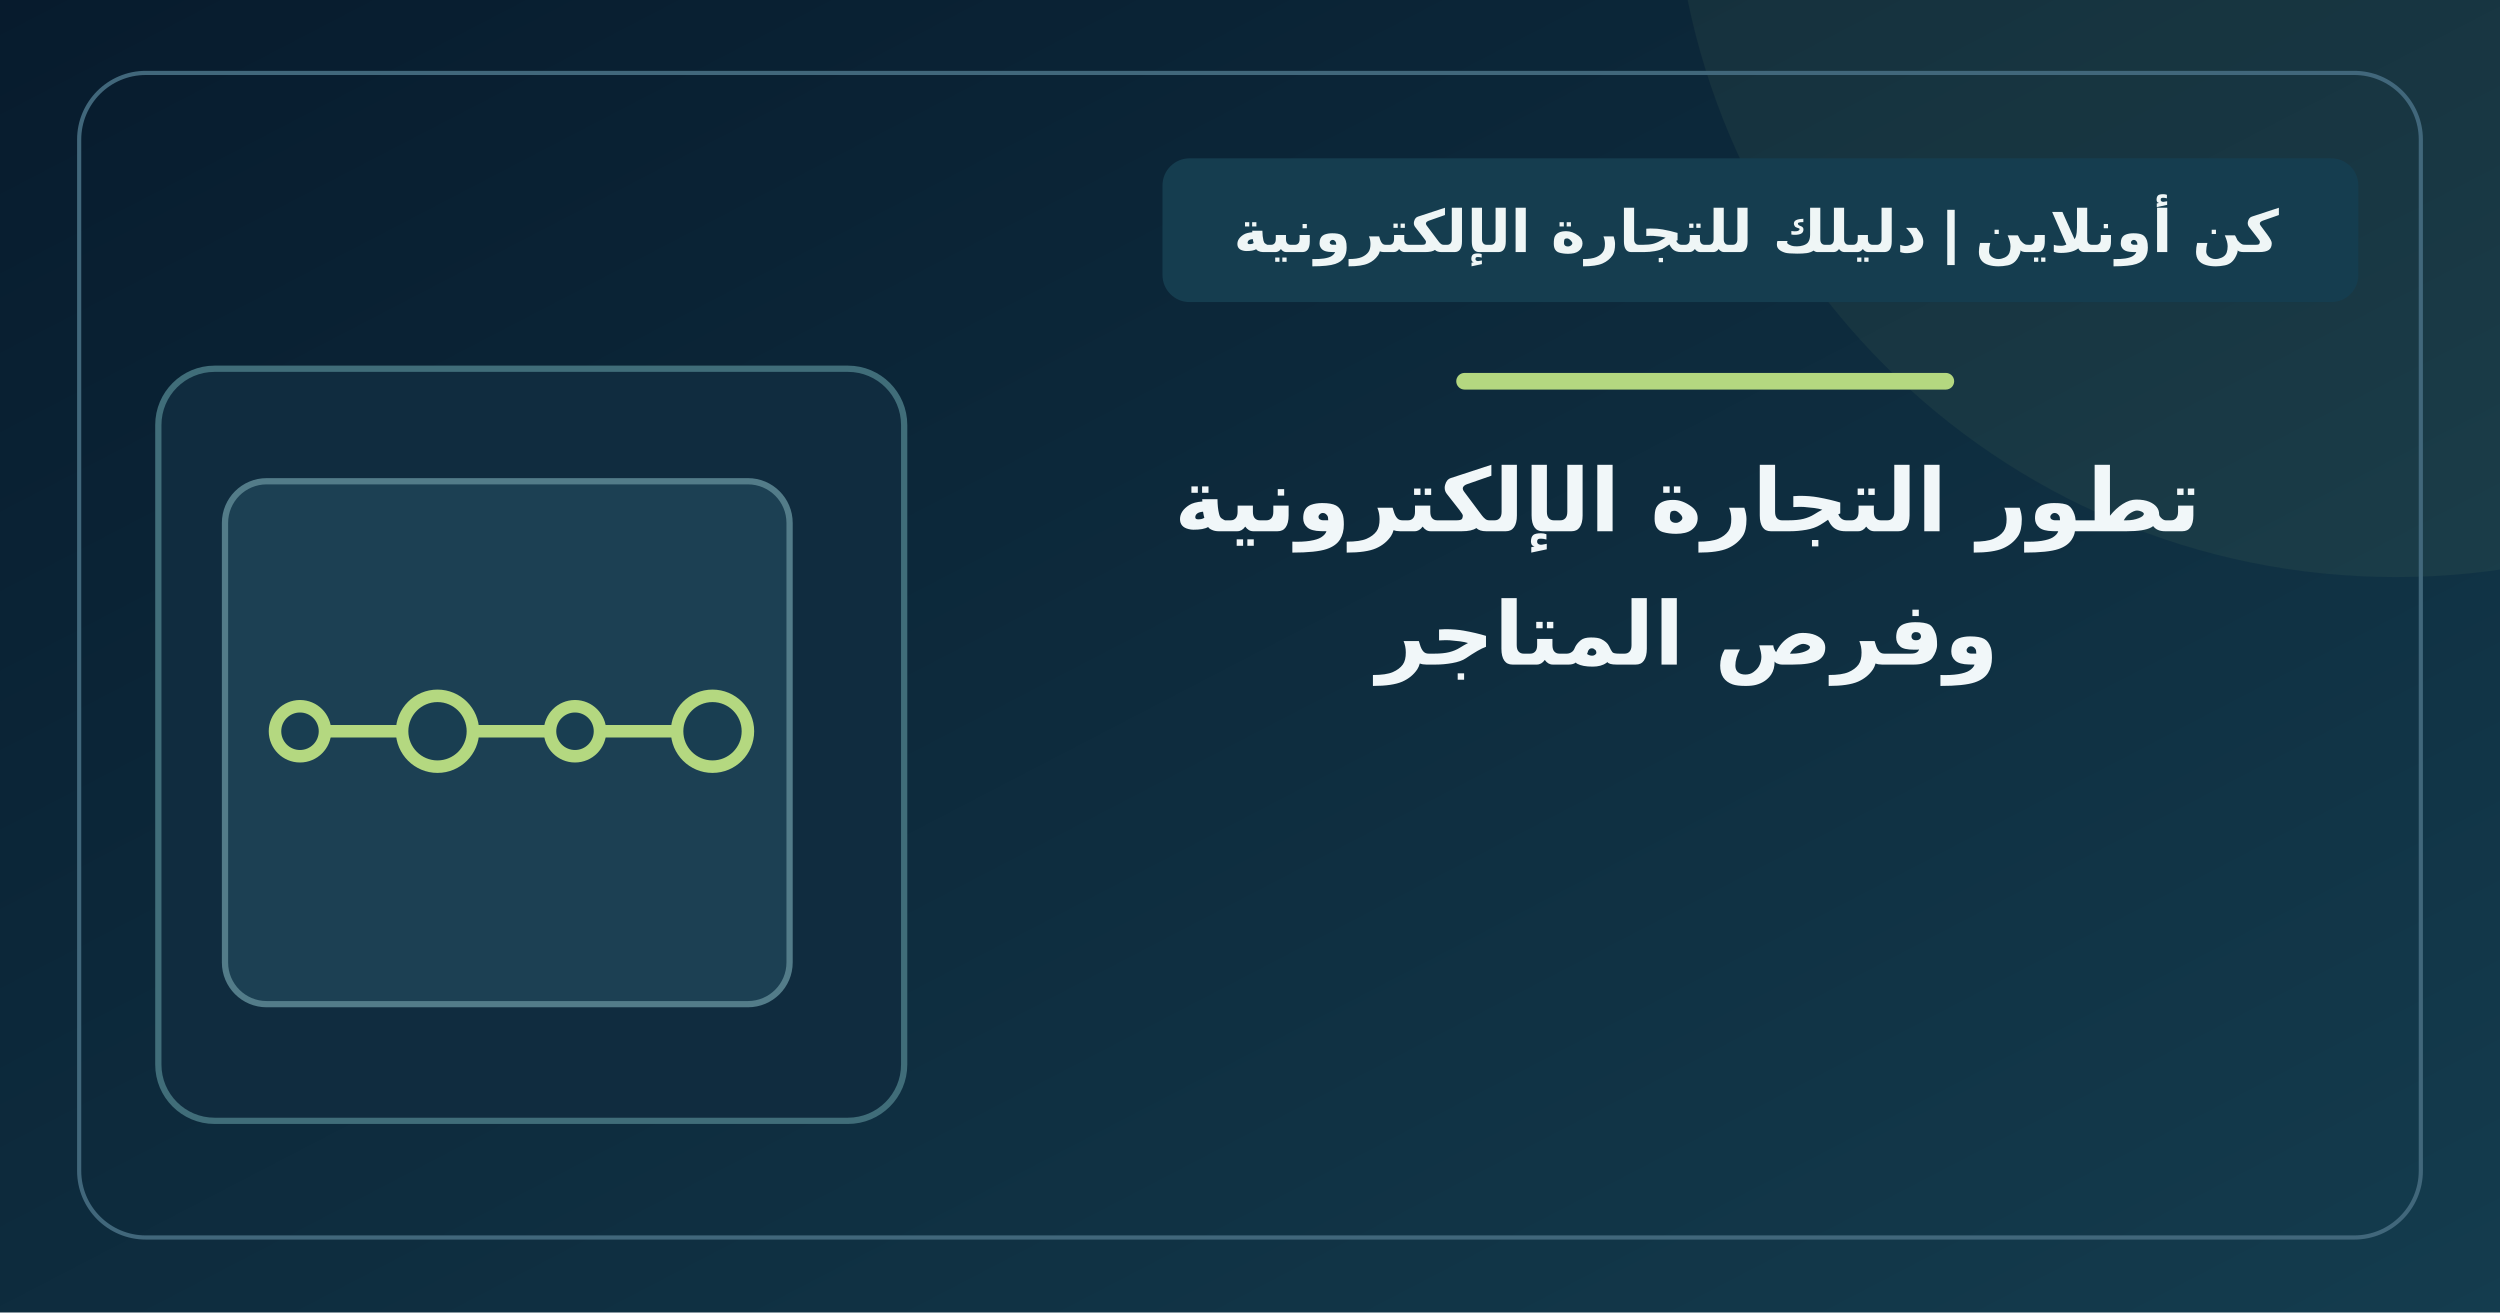
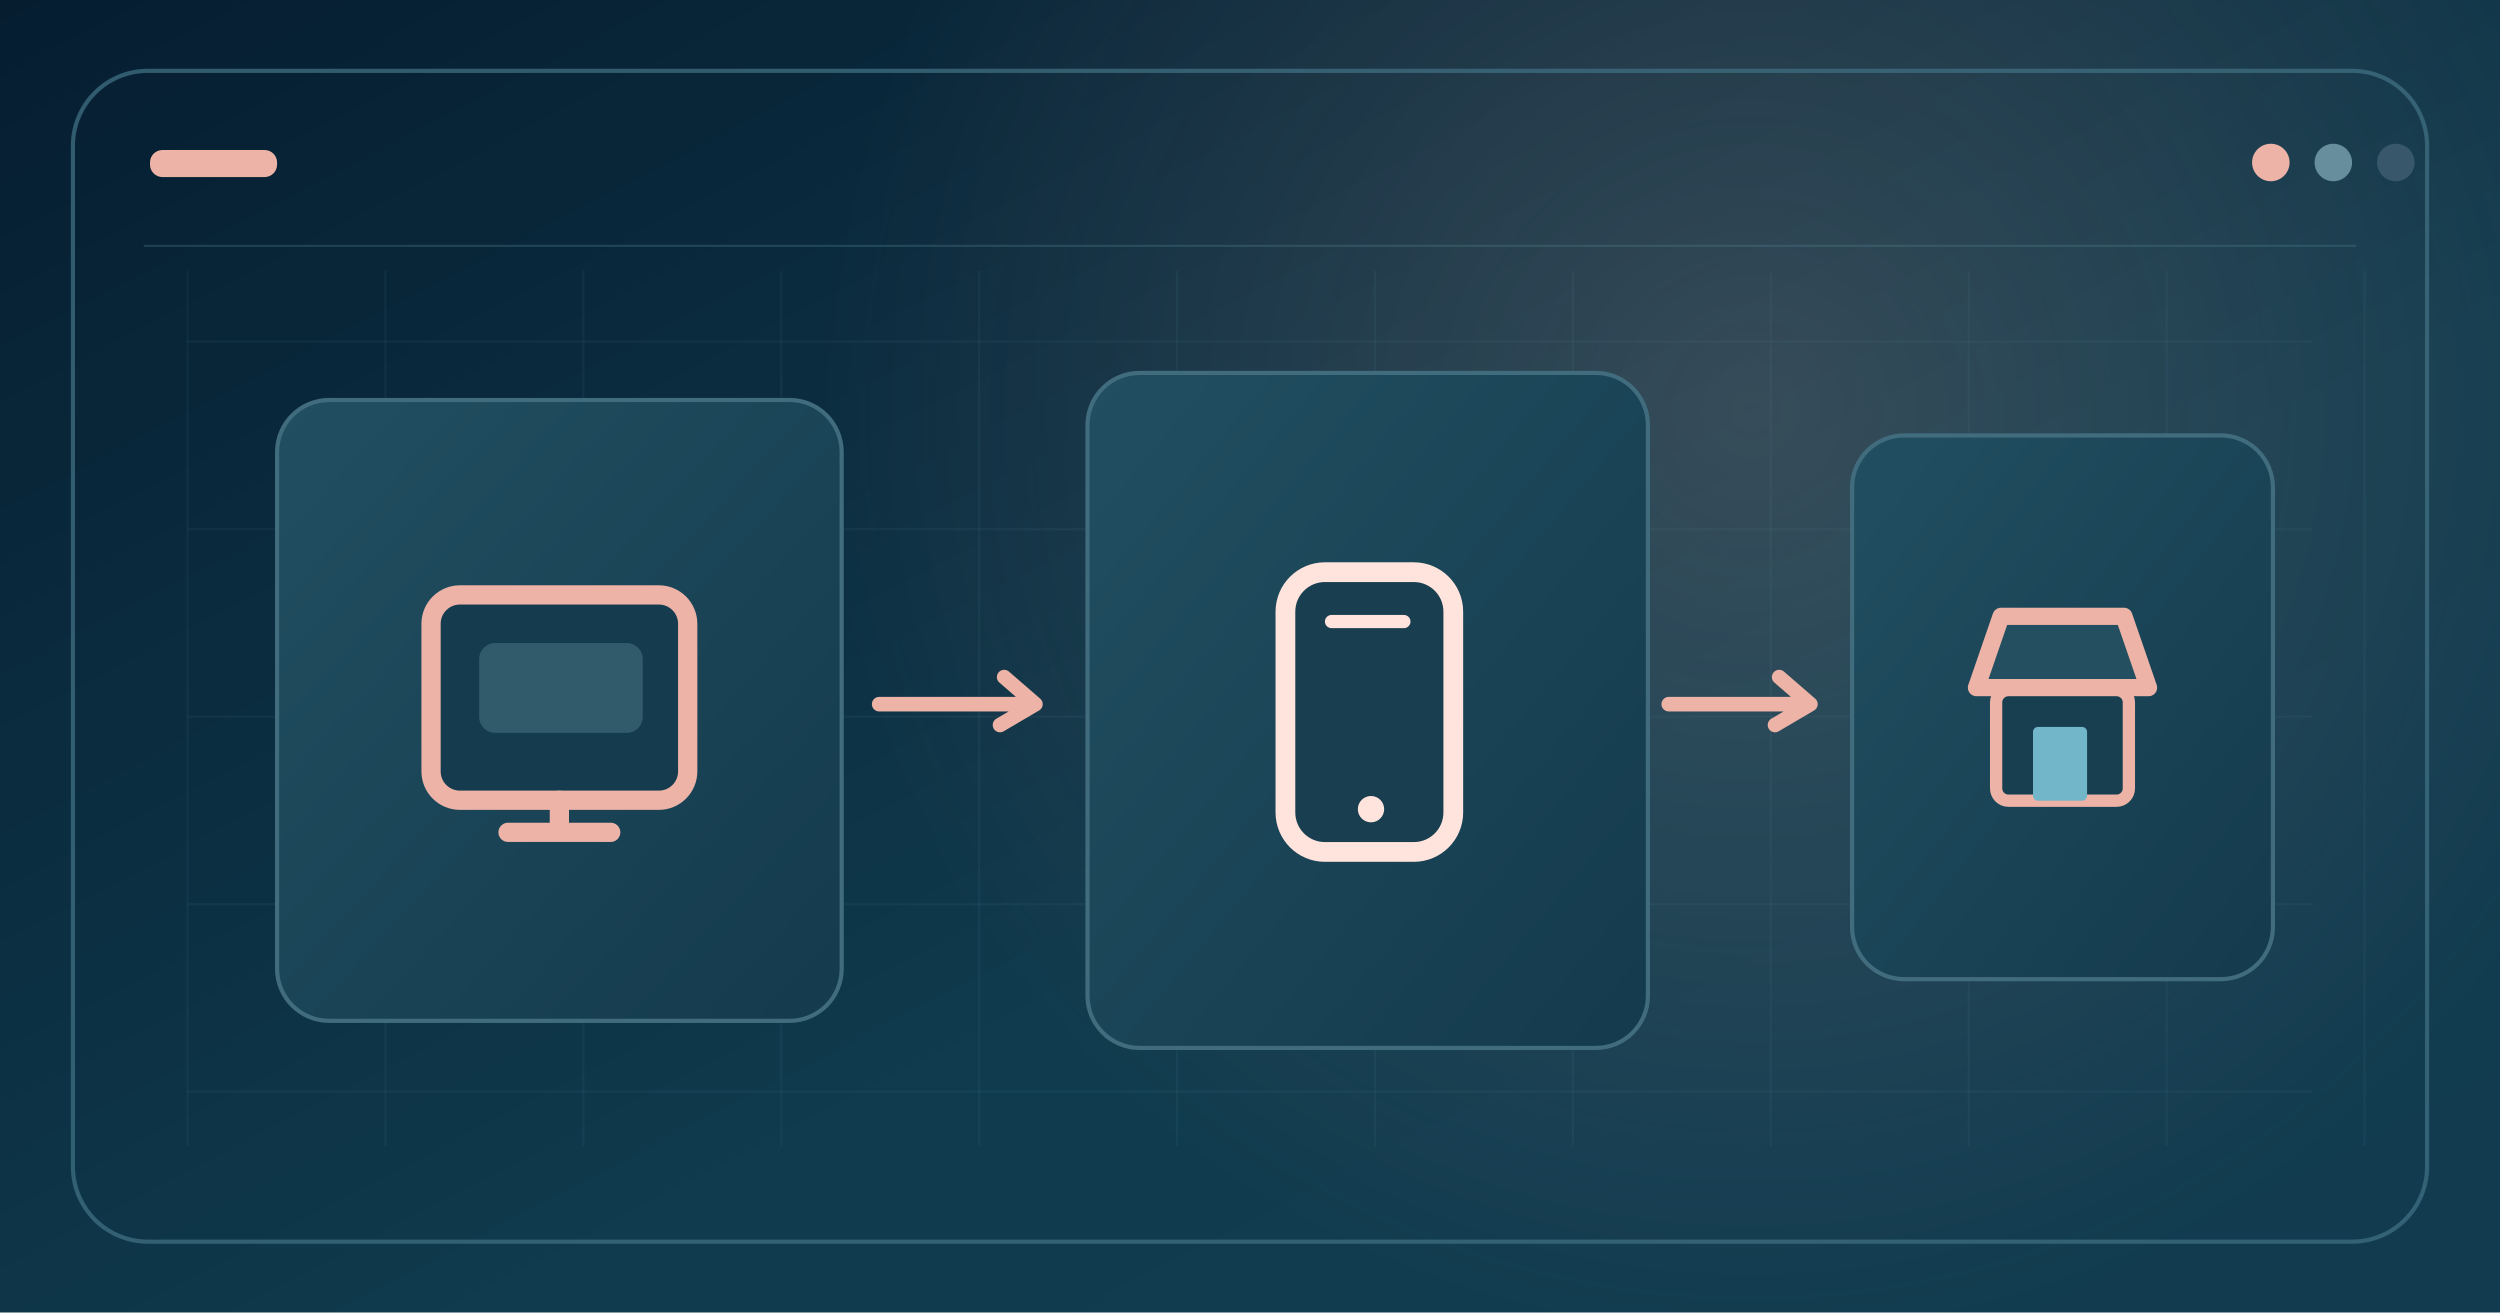
<svg xmlns="http://www.w3.org/2000/svg" width="1200" height="630" viewBox="0 0 1200 630" role="img" aria-labelledby="title desc">
  <defs>
-     <linearGradient id="g" x2="1" y2="1">
-       <stop stop-color="#071b2d" />
-       <stop offset="1" stop-color="#143c4e" />
+     <linearGradient id="back" x1="0" y1="0" x2="1" y2="1">
+       <stop stop-color="#061d30" />
+       <stop offset=".62" stop-color="#103b4e" />
+       <stop offset="1" stop-color="#123b50" />
    </linearGradient>
+     <linearGradient id="glass" x1="0" y1="0" x2="1" y2="1">
+       <stop stop-color="#214f61" />
+       <stop offset="1" stop-color="#143a4d" />
+     </linearGradient>
+     <radialGradient id="bloom">
+       <stop stop-color="#edb3a7" stop-opacity=".18" />
+       <stop offset="1" stop-color="#edb3a7" stop-opacity="0" />
+     </radialGradient>
  </defs>
-   <rect width="1200" height="630" fill="url(#g)" />
-   <circle cx="1150" cy="-70" r="347" fill="#b4d880" opacity=".06" />
-   <rect x="38" y="35" width="1124" height="559" rx="32" fill="none" stroke="#41677b" stroke-width="2" />
-   <rect x="76" y="177" width="358" height="361" rx="27" fill="#102c3f" stroke="#406d79" stroke-width="3" />
-   <rect x="108" y="231" width="271" height="251" rx="20" fill="#1c4053" stroke="#537c89" stroke-width="3" />
-   <path d="M140 351H349" fill="none" stroke="#b4d880" stroke-width="6" />
-   <circle cx="144" cy="351" r="12" fill="#193e51" stroke="#b4d880" stroke-width="6" />
-   <circle cx="210" cy="351" r="17" fill="#193e51" stroke="#b4d880" stroke-width="6" />
-   <circle cx="276" cy="351" r="12" fill="#193e51" stroke="#b4d880" stroke-width="6" />
-   <circle cx="342" cy="351" r="17" fill="#193e51" stroke="#b4d880" stroke-width="6" />
-   <rect x="558" y="76" width="574" height="69" rx="13" fill="#153d4f" />
-   <text x="843" y="121" text-anchor="middle" direction="rtl" font-family="Cairo,Tajawal,Arial,sans-serif" font-size="28" font-weight="700" fill="#eff6f6">كن أونلاين | دليلك للتجارة الإلكترونية</text>
-   <rect x="699" y="179" width="239" height="8" rx="4" fill="#b4d880" />
-   <text x="810" y="255" text-anchor="middle" direction="rtl" font-family="Cairo,Tajawal,Arial,sans-serif" font-size="42" font-weight="700" fill="#f1f7f9">تطور التجارة الإلكترونية</text>
-   <text x="810" y="319" text-anchor="middle" direction="rtl" font-family="Cairo,Tajawal,Arial,sans-serif" font-size="42" font-weight="700" fill="#f1f7f9">وفرص المتاجر</text>
+   <rect width="1200" height="630" fill="url(#back)" />
+   <circle cx="841" cy="197" r="450" fill="url(#bloom)" />
+   <rect x="35" y="34" width="1130" height="562" rx="36" fill="none" stroke="#3f6f81" stroke-width="2" opacity=".75" />
+   <path d="M69 118H1131" stroke="#4c7f8b" stroke-width="1" opacity=".34" />
+   <rect x="72" y="72" width="61" height="13" rx="6" fill="#edb3a7" />
+   <circle cx="1090" cy="78" r="9" fill="#edb3a7" />
+   <circle cx="1120" cy="78" r="9" fill="#668e9d" />
+   <circle cx="1150" cy="78" r="9" fill="#38576b" />
+   <g stroke="#508396" stroke-opacity=".10" stroke-width="1">
+     <path d="M90 130V550" />
+     <path d="M185 130V550" />
+     <path d="M280 130V550" />
+     <path d="M375 130V550" />
+     <path d="M470 130V550" />
+     <path d="M565 130V550" />
+     <path d="M660 130V550" />
+     <path d="M755 130V550" />
+     <path d="M850 130V550" />
+     <path d="M945 130V550" />
+     <path d="M1040 130V550" />
+     <path d="M1135 130V550" />
+     <path d="M90 164H1110" />
+     <path d="M90 254H1110" />
+     <path d="M90 344H1110" />
+     <path d="M90 434H1110" />
+     <path d="M90 524H1110" />
+   </g>
+   <rect x="133" y="192" width="271" height="298" rx="25" fill="url(#glass)" stroke="#416c7d" stroke-width="2" />
+   <g transform="translate(191.5 264) scale(1.54)">
+     <rect x="10" y="14" width="80" height="64" rx="9" fill="#153b4e" stroke="#edb3a7" stroke-width="6" />
+     <path d="M34 88H66M50 78V88" fill="none" stroke="#edb3a7" stroke-width="6" stroke-linecap="round" stroke-linejoin="round" />
+     <rect x="25" y="29" width="51" height="28" rx="5" fill="#315a6b" stroke="none" stroke-width="0" />
+   </g>
+   <path d="M422 338L497 338M482 325L497 338L480 348" fill="none" stroke="#edb3a7" stroke-width="7" stroke-linecap="round" stroke-linejoin="round" />
+   <rect x="522" y="179" width="269" height="324" rx="25" fill="url(#glass)" stroke="#416c7d" stroke-width="2" />
+   <g transform="translate(577.5 262) scale(1.58)">
+     <rect x="25" y="8" width="51" height="85" rx="12" fill="#183e50" stroke="#ffe4dd" stroke-width="6" />
+     <path d="M39 23L61 23" fill="none" stroke="#ffe4dd" stroke-width="4" stroke-linecap="round" stroke-linejoin="round" />
+     <circle cx="51" cy="80" r="4" fill="#ffe4dd" stroke="none" stroke-width="0" />
+   </g>
+   <path d="M801 338L869 338M854 325L869 338L852 348" fill="none" stroke="#edb3a7" stroke-width="7" stroke-linecap="round" stroke-linejoin="round" />
+   <rect x="889" y="209" width="202" height="261" rx="25" fill="url(#glass)" stroke="#416c7d" stroke-width="2" />
+   <g transform="translate(931 280.5) scale(1.18)">
+     <path d="M15 42L25 13H75L85 42Z" fill="#234f60" stroke="#edb3a7" stroke-width="7" stroke-linecap="round" stroke-linejoin="round" />
+     <rect x="23" y="43" width="54" height="45" rx="5" fill="#183f50" stroke="#edb3a7" stroke-width="5" />
+     <rect x="38" y="58" width="22" height="30" rx="2" fill="#72b6c9" stroke="none" stroke-width="0" />
+   </g>
</svg>
